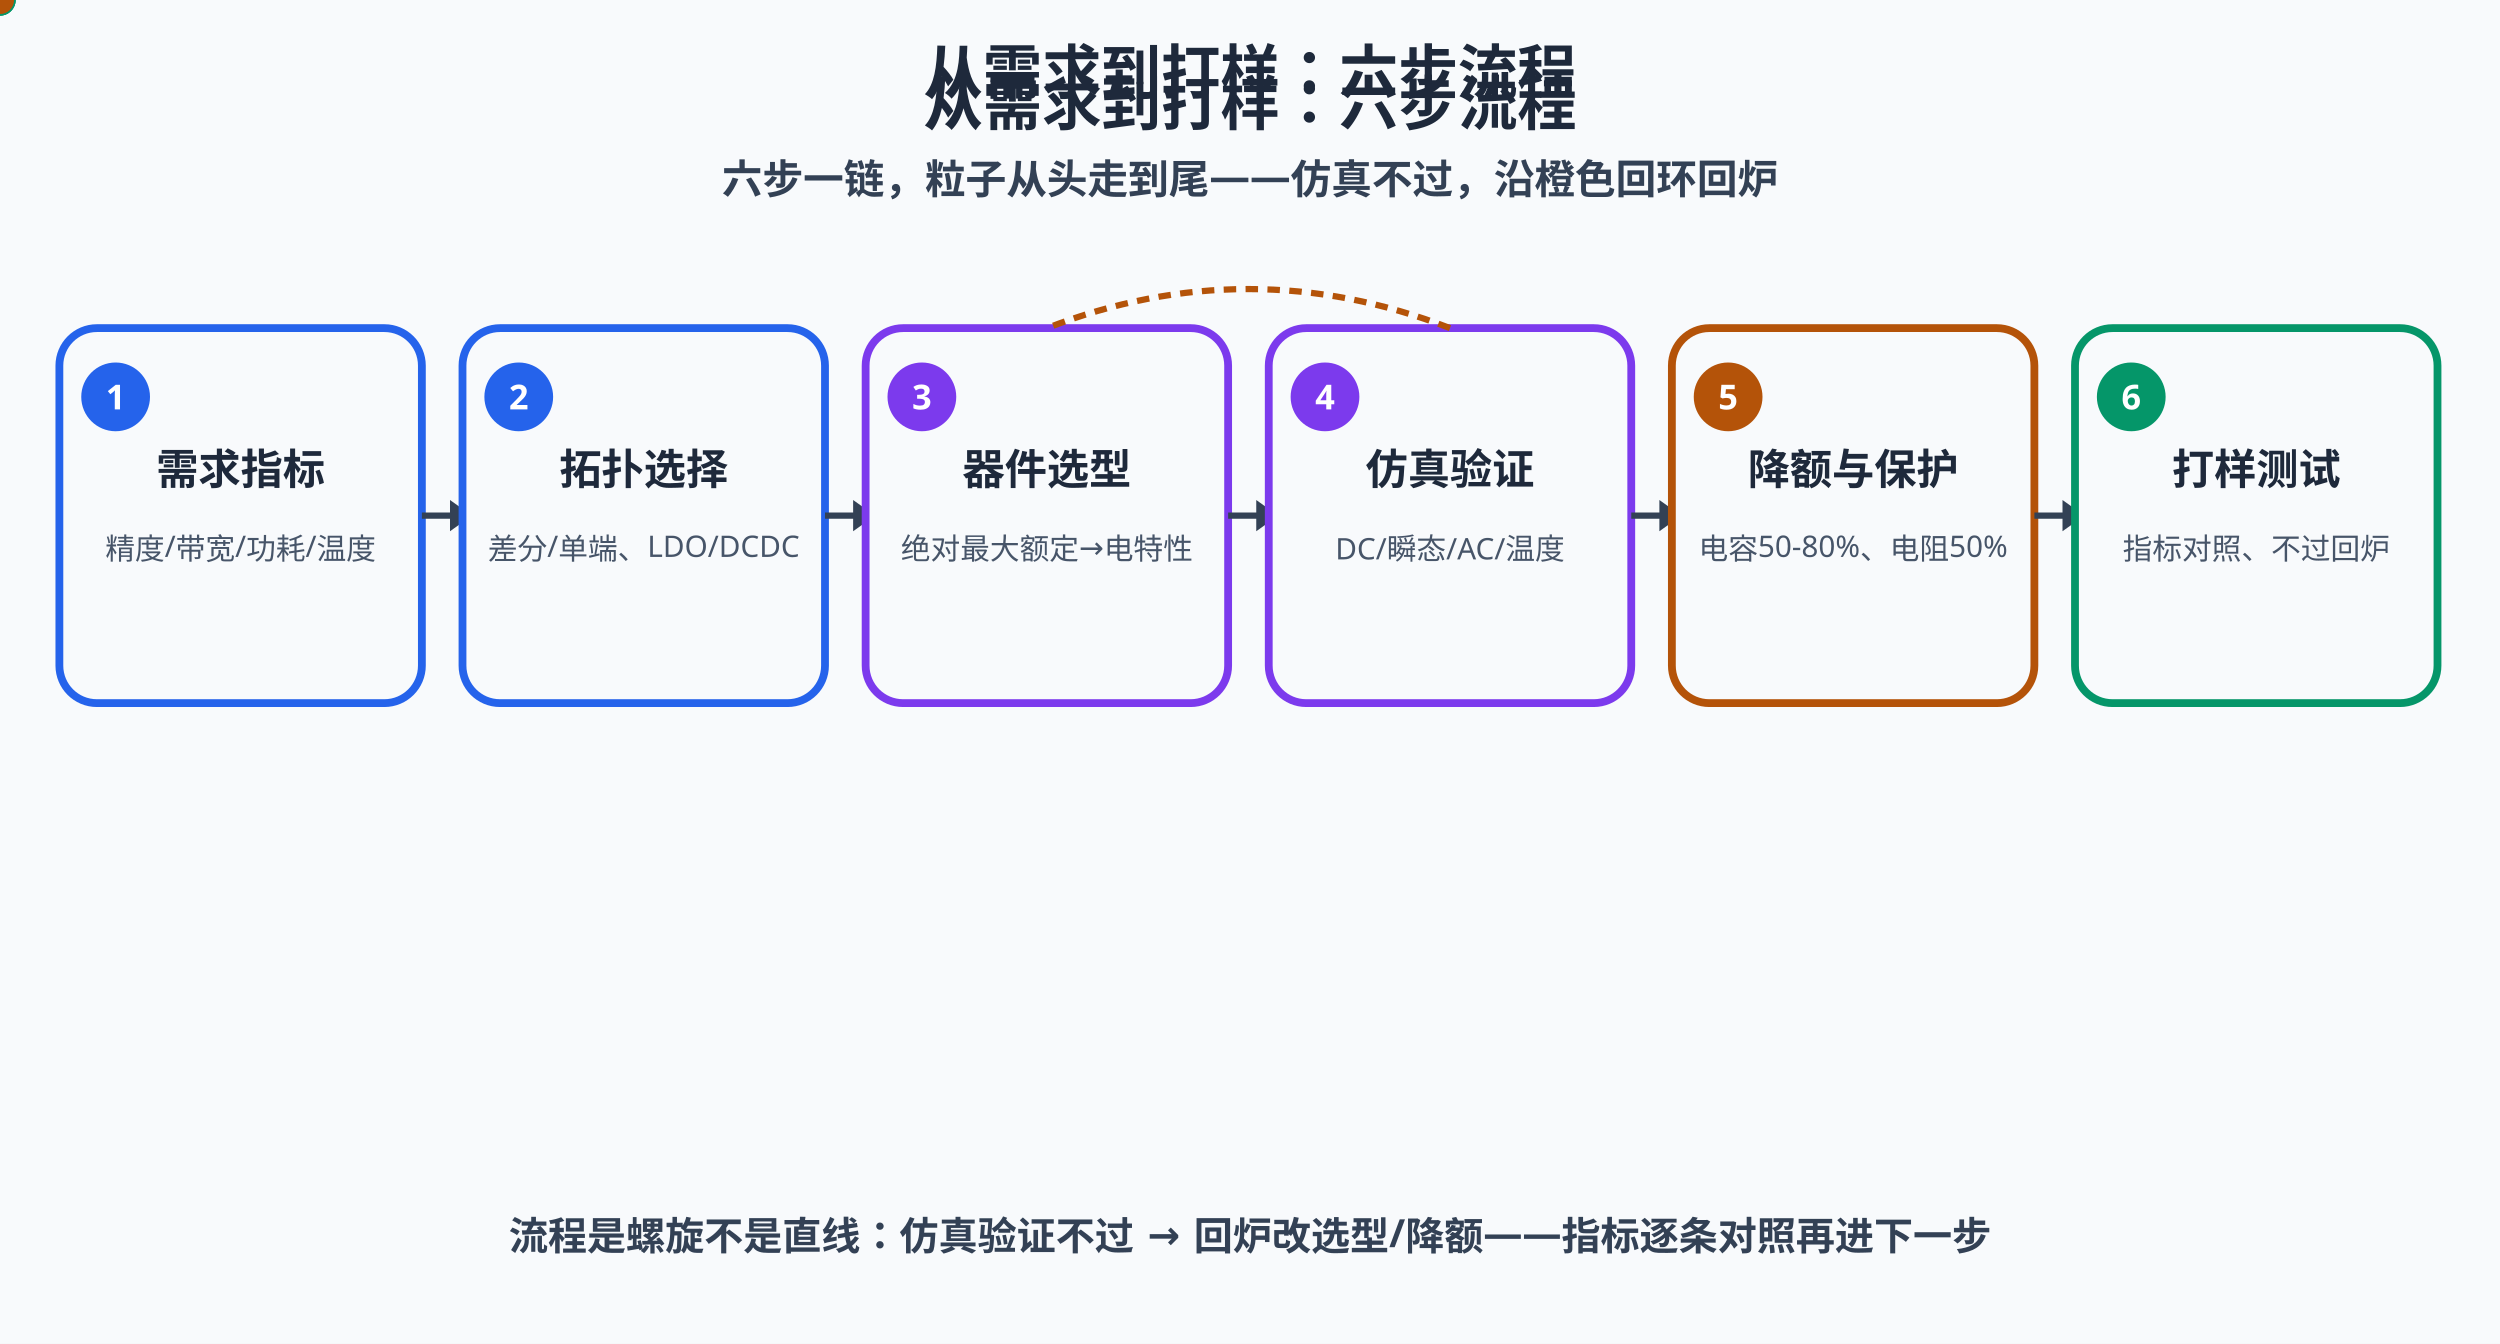
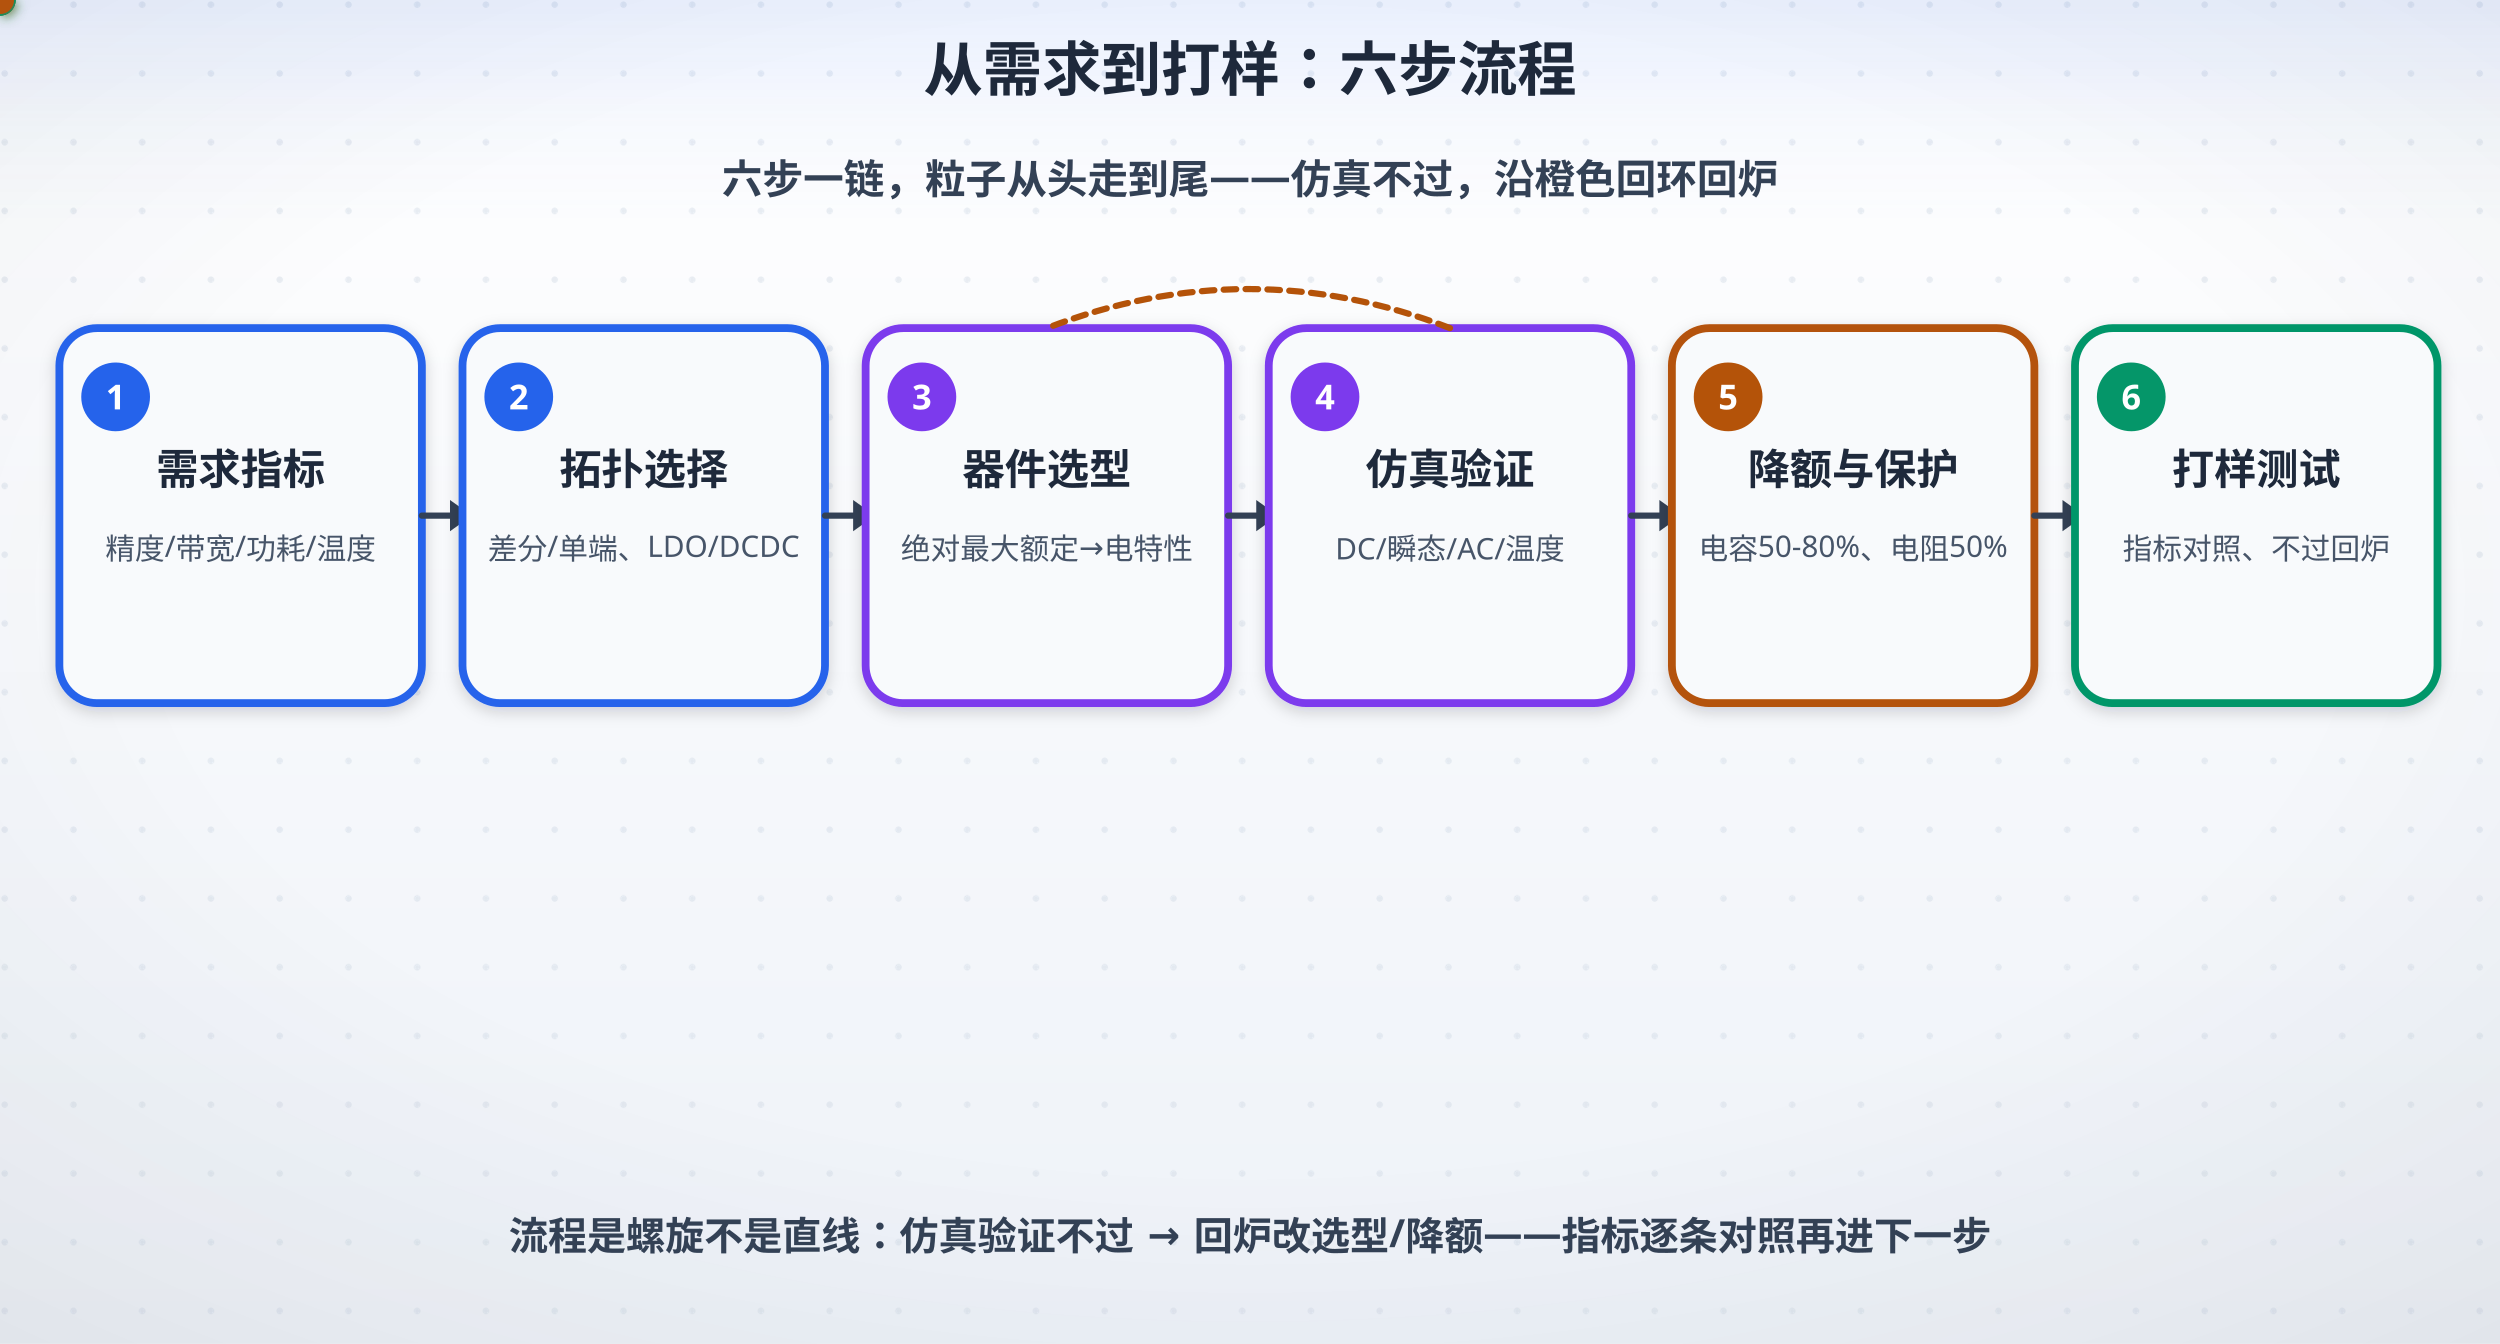
<svg xmlns="http://www.w3.org/2000/svg" width="800" height="430" viewBox="0 0 800 430">
-   <rect width="800" height="430" fill="#f8fafc" />
+   <defs>
+     <linearGradient id="bgL" x1="0" y1="0" x2="0" y2="1">
+       <stop offset="0" stop-color="#ffffff" />
+       <stop offset="1" stop-color="#eef2f8" />
+     </linearGradient>
+     <linearGradient id="bgD" x1="0" y1="0" x2="0" y2="1">
+       <stop offset="0" stop-color="#0a1020" />
+       <stop offset="1" stop-color="#141d30" />
+     </linearGradient>
+     <radialGradient id="vig" cx="0.5" cy="0.44" r="0.78">
+       <stop offset="0.55" stop-color="#0f172a" stop-opacity="0" />
+       <stop offset="1" stop-color="#0f172a" stop-opacity="0.065" />
+     </radialGradient>
+     <linearGradient id="hdr" x1="0" y1="0" x2="0" y2="1">
+       <stop offset="0" stop-color="#2563eb" stop-opacity="0.10" />
+       <stop offset="0.55" stop-color="#2563eb" stop-opacity="0.030" />
+       <stop offset="1" stop-color="#2563eb" stop-opacity="0" />
+     </linearGradient>
+     <linearGradient id="hdrD" x1="0" y1="0" x2="0" y2="1">
+       <stop offset="0" stop-color="#60a5fa" stop-opacity="0.13" />
+       <stop offset="0.55" stop-color="#60a5fa" stop-opacity="0.040" />
+       <stop offset="1" stop-color="#60a5fa" stop-opacity="0" />
+     </linearGradient>
+     <pattern id="dots" width="22" height="22" patternUnits="userSpaceOnUse">
+       <circle cx="1.5" cy="1.5" r="1.05" fill="#cbd5e1" />
+     </pattern>
+     <filter id="soft" x="-40%" y="-40%" width="180%" height="180%">
+       <feDropShadow dx="0" dy="1.6" stdDeviation="2.4" flood-color="#0f172a" flood-opacity="0.17" />
+     </filter>
+     <filter id="pglow" x="-70%" y="-70%" width="240%" height="240%">
+       <feGaussianBlur stdDeviation="2.1" result="b" />
+       <feMerge>
+         <feMergeNode in="b" />
+         <feMergeNode in="SourceGraphic" />
+       </feMerge>
+     </filter>
+   </defs>
+   <rect class="page-bg" width="800" height="430" fill="url(#bgL)" />
+   <rect width="800" height="430" fill="url(#dots)" opacity="0.40" />
+   <rect class="page-vig" width="800" height="430" fill="url(#vig)" />
+   <rect class="page-hdr" width="800" height="72" fill="url(#hdr)" />
  <style>
text{font-family:"Segoe UI","Microsoft YaHei",sans-serif;}
+ .page-bg{fill:url(#bgL)}
+ .page-vig{opacity:1}
+ .page-hdr{fill:url(#hdr)}
+ line,path,polyline,polygon{stroke-linecap:round;stroke-linejoin:round}
+ rect[fill="#f8fafc"],rect[fill="#eff6ff"],rect[fill="#ecfdf5"],rect[fill="#fffbeb"],rect[fill="#fef2f2"],rect[fill="#dbeafe"]{filter:url(#soft)}
@media (prefers-color-scheme: dark){
+ .page-bg{fill:url(#bgD)}
+ .page-vig{opacity:0.45}
+ .page-hdr{fill:url(#hdrD)}
rect[fill="#f8fafc"]{fill:#0f172a}
[fill="#1e293b"]{fill:#f1f5f9}[stroke="#1e293b"]{stroke:#f1f5f9}
[fill="#334155"]{fill:#e2e8f0}[stroke="#334155"]{stroke:#e2e8f0}
[fill="#475569"]{fill:#cbd5e1}[stroke="#475569"]{stroke:#cbd5e1}
[fill="#64748b"]{fill:#94a3b8}[stroke="#64748b"]{stroke:#94a3b8}
[fill="#dbeafe"]{fill:#1e3a8a}[fill="#eff6ff"]{fill:#172554}
[fill="#1d4ed8"]{fill:#60a5fa}[fill="#2563eb"]{fill:#60a5fa}[fill="#3b82f6"]{fill:#60a5fa}
[fill="#ecfdf5"]{fill:#022c22}[fill="#059669"]{fill:#34d399}[fill="#065f46"]{fill:#6ee7b7}[fill="#10b981"]{fill:#34d399}
[fill="#fffbeb"]{fill:#451a03}[fill="#b45309"]{fill:#fcd34d}[fill="#92400e"]{fill:#fcd34d}[fill="#f59e0b"]{fill:#fbbf24}
[fill="#fef2f2"]{fill:#450a0a}[fill="#dc2626"]{fill:#f87171}[fill="#991b1b"]{fill:#fca5a5}
[fill="#cbd5e1"]{fill:#334155}[stroke="#cbd5e1"]{stroke:#475569}
[fill="#ffffff"]{fill:#0f172a}[fill="#94a3b8"]{fill:#64748b}[stroke="#94a3b8"]{stroke:#64748b}
[fill="#7c3aed"]{fill:#a78bfa}[stroke="#7c3aed"]{stroke:#a78bfa}
}
</style>
-   <text x="400" y="30" text-anchor="middle" font-size="19" font-weight="bold" fill="#1e293b">从需求到打样：六步流程</text>
-   <text x="400" y="40" text-anchor="middle" font-size="19" font-weight="bold" fill="#1e293b">从需求到打样：六步流程</text>
+   <text x="400" y="29" text-anchor="middle" font-size="19" font-weight="bold" fill="#1e293b">从需求到打样：六步流程</text>
  <text x="400" y="62" text-anchor="middle" font-size="13" font-weight="bold" fill="#334155">六步一链，粒子从头走到尾——仿真不过，沿橙色回环回炉</text>
  <rect x="19" y="105" width="116" height="120" rx="12" fill="#f8fafc" stroke="#2563eb" stroke-width="2.5" />
  <circle cx="37" cy="127" r="11" fill="#2563eb" />
  <text x="37" y="131" text-anchor="middle" font-size="11" font-weight="bold" fill="#fff">1</text>
  <text x="77" y="155" text-anchor="middle" font-size="13.5" font-weight="bold" fill="#1e293b">需求指标</text>
  <text x="77" y="179" text-anchor="middle" font-size="9.5" fill="#475569">精度/带宽/功耗/温度</text>
  <line x1="135" y1="165" x2="148" y2="165" stroke="#334155" stroke-width="2" />
  <polygon points="151,165 144,160 144,170" fill="#334155" />
  <rect x="148" y="105" width="116" height="120" rx="12" fill="#f8fafc" stroke="#2563eb" stroke-width="2.5" />
  <circle cx="166" cy="127" r="11" fill="#2563eb" />
  <text x="166" y="131" text-anchor="middle" font-size="11" font-weight="bold" fill="#fff">2</text>
  <text x="206" y="155" text-anchor="middle" font-size="13.5" font-weight="bold" fill="#1e293b">拓扑选择</text>
  <text x="206" y="179" text-anchor="middle" font-size="9.5" fill="#475569">差分/单端、LDO/DCDC</text>
  <line x1="264" y1="165" x2="277" y2="165" stroke="#334155" stroke-width="2" />
  <polygon points="280,165 273,160 273,170" fill="#334155" />
  <rect x="277" y="105" width="116" height="120" rx="12" fill="#f8fafc" stroke="#7c3aed" stroke-width="2.5" />
  <circle cx="295" cy="127" r="11" fill="#7c3aed" />
  <text x="295" y="131" text-anchor="middle" font-size="11" font-weight="bold" fill="#fff">3</text>
  <text x="335" y="155" text-anchor="middle" font-size="13.5" font-weight="bold" fill="#1e293b">器件选型</text>
  <text x="335" y="179" text-anchor="middle" font-size="9.5" fill="#475569">绝对最大额定→电特性</text>
  <line x1="393" y1="165" x2="406" y2="165" stroke="#334155" stroke-width="2" />
  <polygon points="409,165 402,160 402,170" fill="#334155" />
  <rect x="406" y="105" width="116" height="120" rx="12" fill="#f8fafc" stroke="#7c3aed" stroke-width="2.5" />
  <circle cx="424" cy="127" r="11" fill="#7c3aed" />
  <text x="424" y="131" text-anchor="middle" font-size="11" font-weight="bold" fill="#fff">4</text>
  <text x="464" y="155" text-anchor="middle" font-size="13.5" font-weight="bold" fill="#1e293b">仿真验证</text>
  <text x="464" y="179" text-anchor="middle" font-size="9.5" fill="#475569">DC/瞬态/AC/温度</text>
  <line x1="522" y1="165" x2="535" y2="165" stroke="#334155" stroke-width="2" />
  <polygon points="538,165 531,160 531,170" fill="#334155" />
  <rect x="535" y="105" width="116" height="120" rx="12" fill="#f8fafc" stroke="#b45309" stroke-width="2.5" />
  <circle cx="553" cy="127" r="11" fill="#b45309" />
  <text x="553" y="131" text-anchor="middle" font-size="11" font-weight="bold" fill="#fff">5</text>
  <text x="593" y="155" text-anchor="middle" font-size="13.5" font-weight="bold" fill="#1e293b">降额与保护</text>
  <text x="593" y="179" text-anchor="middle" font-size="9.5" fill="#475569">电容50-80%、电阻50%</text>
  <line x1="651" y1="165" x2="664" y2="165" stroke="#334155" stroke-width="2" />
  <polygon points="667,165 660,160 660,170" fill="#334155" />
  <rect x="664" y="105" width="116" height="120" rx="12" fill="#f8fafc" stroke="#059669" stroke-width="2.5" />
  <circle cx="682" cy="127" r="11" fill="#059669" />
  <text x="682" y="131" text-anchor="middle" font-size="11" font-weight="bold" fill="#fff">6</text>
  <text x="722" y="155" text-anchor="middle" font-size="13.5" font-weight="bold" fill="#1e293b">打样测试</text>
  <text x="722" y="179" text-anchor="middle" font-size="9.5" fill="#475569">指标对照、不过回炉</text>
-   <circle r="5" fill="#059669">
-     <animateMotion dur="12s" begin="-0.50s" repeatCount="indefinite" path="M29,165 H770" />
-   </circle>
-   <circle r="5" fill="#059669">
-     <animateMotion dur="12s" begin="3.50s" repeatCount="indefinite" path="M29,165 H770" />
-   </circle>
-   <circle r="5" fill="#059669">
-     <animateMotion dur="12s" begin="7.50s" repeatCount="indefinite" path="M29,165 H770" />
-   </circle>
+   <g filter="url(#pglow)">
+     <circle r="5" fill="#059669">
+       <animateMotion dur="12s" begin="-0.50s" repeatCount="indefinite" path="M29,165 H770" />
+     </circle>
+     <circle r="5" fill="#059669">
+       <animateMotion dur="12s" begin="3.50s" repeatCount="indefinite" path="M29,165 H770" />
+     </circle>
+     <circle r="5" fill="#059669">
+       <animateMotion dur="12s" begin="7.50s" repeatCount="indefinite" path="M29,165 H770" />
+     </circle>
+   </g>
  <path d="M464,105 Q399.5,80 335,105" fill="none" stroke="#b45309" stroke-width="2" stroke-dasharray="4,3" />
-   <circle r="4.5" fill="#b45309">
-     <animateMotion dur="12s" begin="-0.50s" repeatCount="indefinite" path="M464,105 Q399.5,80 335,105" />
-   </circle>
+   <g filter="url(#pglow)">
+     <circle r="4.5" fill="#b45309">
+       <animateMotion dur="12s" begin="-0.50s" repeatCount="indefinite" path="M464,105 Q399.5,80 335,105" />
+     </circle>
+   </g>
  <text x="400" y="400" text-anchor="middle" font-size="12.5" font-weight="bold" fill="#334155">流程是螺旋不是直线：仿真验证不过 → 回炉改选型/降额——指标逐条对照再进下一步</text>
-   <text x="400" y="330" text-anchor="middle" font-size="14.5" font-weight="bold" fill="#2563eb" opacity="0">① 需求指标先行：把"好用"翻译成数字——精度 mV？带宽 Hz？功耗 mA？<animate attributeName="opacity" values="0;0;1;1;0;0" keyTimes="0;0.00;0.02;0.25;0.27;1" dur="12s" repeatCount="indefinite" />
-   </text>
-   <text x="400" y="330" text-anchor="middle" font-size="14.5" font-weight="bold" fill="#2563eb" opacity="0">② 先选架构再选器件：差分还是单端？LDO 还是 DCDC？反馈还是开环？<animate attributeName="opacity" values="0;0;1;1;0;0" keyTimes="0;0.25;0.27;0.50;0.52;1" dur="12s" repeatCount="indefinite" />
-   </text>
-   <text x="400" y="330" text-anchor="middle" font-size="14.5" font-weight="bold" fill="#7c3aed" opacity="0">③ 读 datasheet：绝对最大额定值 → 电特性表 → 典型特性曲线<animate attributeName="opacity" values="0;0;1;1;0;0" keyTimes="0;0.50;0.52;0.75;0.77;1" dur="12s" repeatCount="indefinite" />
-   </text>
-   <text x="400" y="330" text-anchor="middle" font-size="14.5" font-weight="bold" fill="#b45309" opacity="0">④ 降额设计：额定值是"会死的边界"，不是工作点——电容 50~80%、电阻 50%<animate attributeName="opacity" values="0;0;1;1" keyTimes="0;0.75;0.77;1" dur="12s" repeatCount="indefinite" />
-   </text>
+   <g>
+     <animateTransform attributeName="transform" type="translate" values="0 6.0;0 6.0;0 0.0;0 0.0;0 6.0;0 6.0" keyTimes="0;0.00;0.02;0.25;0.27;1" dur="12s" repeatCount="indefinite" />
+     <rect x="134.4" y="316.9" width="531.2" height="24.1" rx="12.0" fill="#2563eb" fill-opacity="0.09" stroke="#2563eb" stroke-opacity="0.38" stroke-width="1.3" filter="url(#soft)" opacity="0">
+       <animate attributeName="opacity" values="0;0;1;1;0;0" keyTimes="0;0.00;0.02;0.25;0.27;1" dur="12s" repeatCount="indefinite" />
+     </rect>
+     <text x="400" y="330" text-anchor="middle" font-size="14.5" font-weight="bold" fill="#2563eb" opacity="0">① 需求指标先行：把"好用"翻译成数字——精度 mV？带宽 Hz？功耗 mA？<animate attributeName="opacity" values="0;0;1;1;0;0" keyTimes="0;0.00;0.02;0.25;0.27;1" dur="12s" repeatCount="indefinite" />
+     </text>
+   </g>
+   <g>
+     <animateTransform attributeName="transform" type="translate" values="0 6.0;0 6.0;0 0.0;0 0.0;0 6.0;0 6.0" keyTimes="0;0.25;0.27;0.50;0.52;1" dur="12s" repeatCount="indefinite" />
+     <rect x="138.6" y="316.9" width="522.8" height="24.1" rx="12.0" fill="#2563eb" fill-opacity="0.09" stroke="#2563eb" stroke-opacity="0.38" stroke-width="1.3" filter="url(#soft)" opacity="0">
+       <animate attributeName="opacity" values="0;0;1;1;0;0" keyTimes="0;0.25;0.27;0.50;0.52;1" dur="12s" repeatCount="indefinite" />
+     </rect>
+     <text x="400" y="330" text-anchor="middle" font-size="14.5" font-weight="bold" fill="#2563eb" opacity="0">② 先选架构再选器件：差分还是单端？LDO 还是 DCDC？反馈还是开环？<animate attributeName="opacity" values="0;0;1;1;0;0" keyTimes="0;0.25;0.27;0.50;0.52;1" dur="12s" repeatCount="indefinite" />
+     </text>
+   </g>
+   <g>
+     <animateTransform attributeName="transform" type="translate" values="0 6.0;0 6.0;0 0.0;0 0.0;0 6.0;0 6.0" keyTimes="0;0.50;0.52;0.75;0.77;1" dur="12s" repeatCount="indefinite" />
+     <rect x="165.9" y="316.9" width="468.2" height="24.1" rx="12.0" fill="#7c3aed" fill-opacity="0.09" stroke="#7c3aed" stroke-opacity="0.38" stroke-width="1.3" filter="url(#soft)" opacity="0">
+       <animate attributeName="opacity" values="0;0;1;1;0;0" keyTimes="0;0.50;0.52;0.75;0.77;1" dur="12s" repeatCount="indefinite" />
+     </rect>
+     <text x="400" y="330" text-anchor="middle" font-size="14.5" font-weight="bold" fill="#7c3aed" opacity="0">③ 读 datasheet：绝对最大额定值 → 电特性表 → 典型特性曲线<animate attributeName="opacity" values="0;0;1;1;0;0" keyTimes="0;0.50;0.52;0.75;0.77;1" dur="12s" repeatCount="indefinite" />
+     </text>
+   </g>
+   <g>
+     <animateTransform attributeName="transform" type="translate" values="0 6.0;0 6.0;0 0.0;0 0.0" keyTimes="0;0.75;0.77;1" dur="12s" repeatCount="indefinite" />
+     <rect x="114.1" y="316.9" width="571.9" height="24.1" rx="12.0" fill="#b45309" fill-opacity="0.09" stroke="#b45309" stroke-opacity="0.38" stroke-width="1.3" filter="url(#soft)" opacity="0">
+       <animate attributeName="opacity" values="0;0;1;1" keyTimes="0;0.75;0.77;1" dur="12s" repeatCount="indefinite" />
+     </rect>
+     <text x="400" y="330" text-anchor="middle" font-size="14.5" font-weight="bold" fill="#b45309" opacity="0">④ 降额设计：额定值是"会死的边界"，不是工作点——电容 50~80%、电阻 50%<animate attributeName="opacity" values="0;0;1;1" keyTimes="0;0.75;0.77;1" dur="12s" repeatCount="indefinite" />
+     </text>
+   </g>
</svg>
